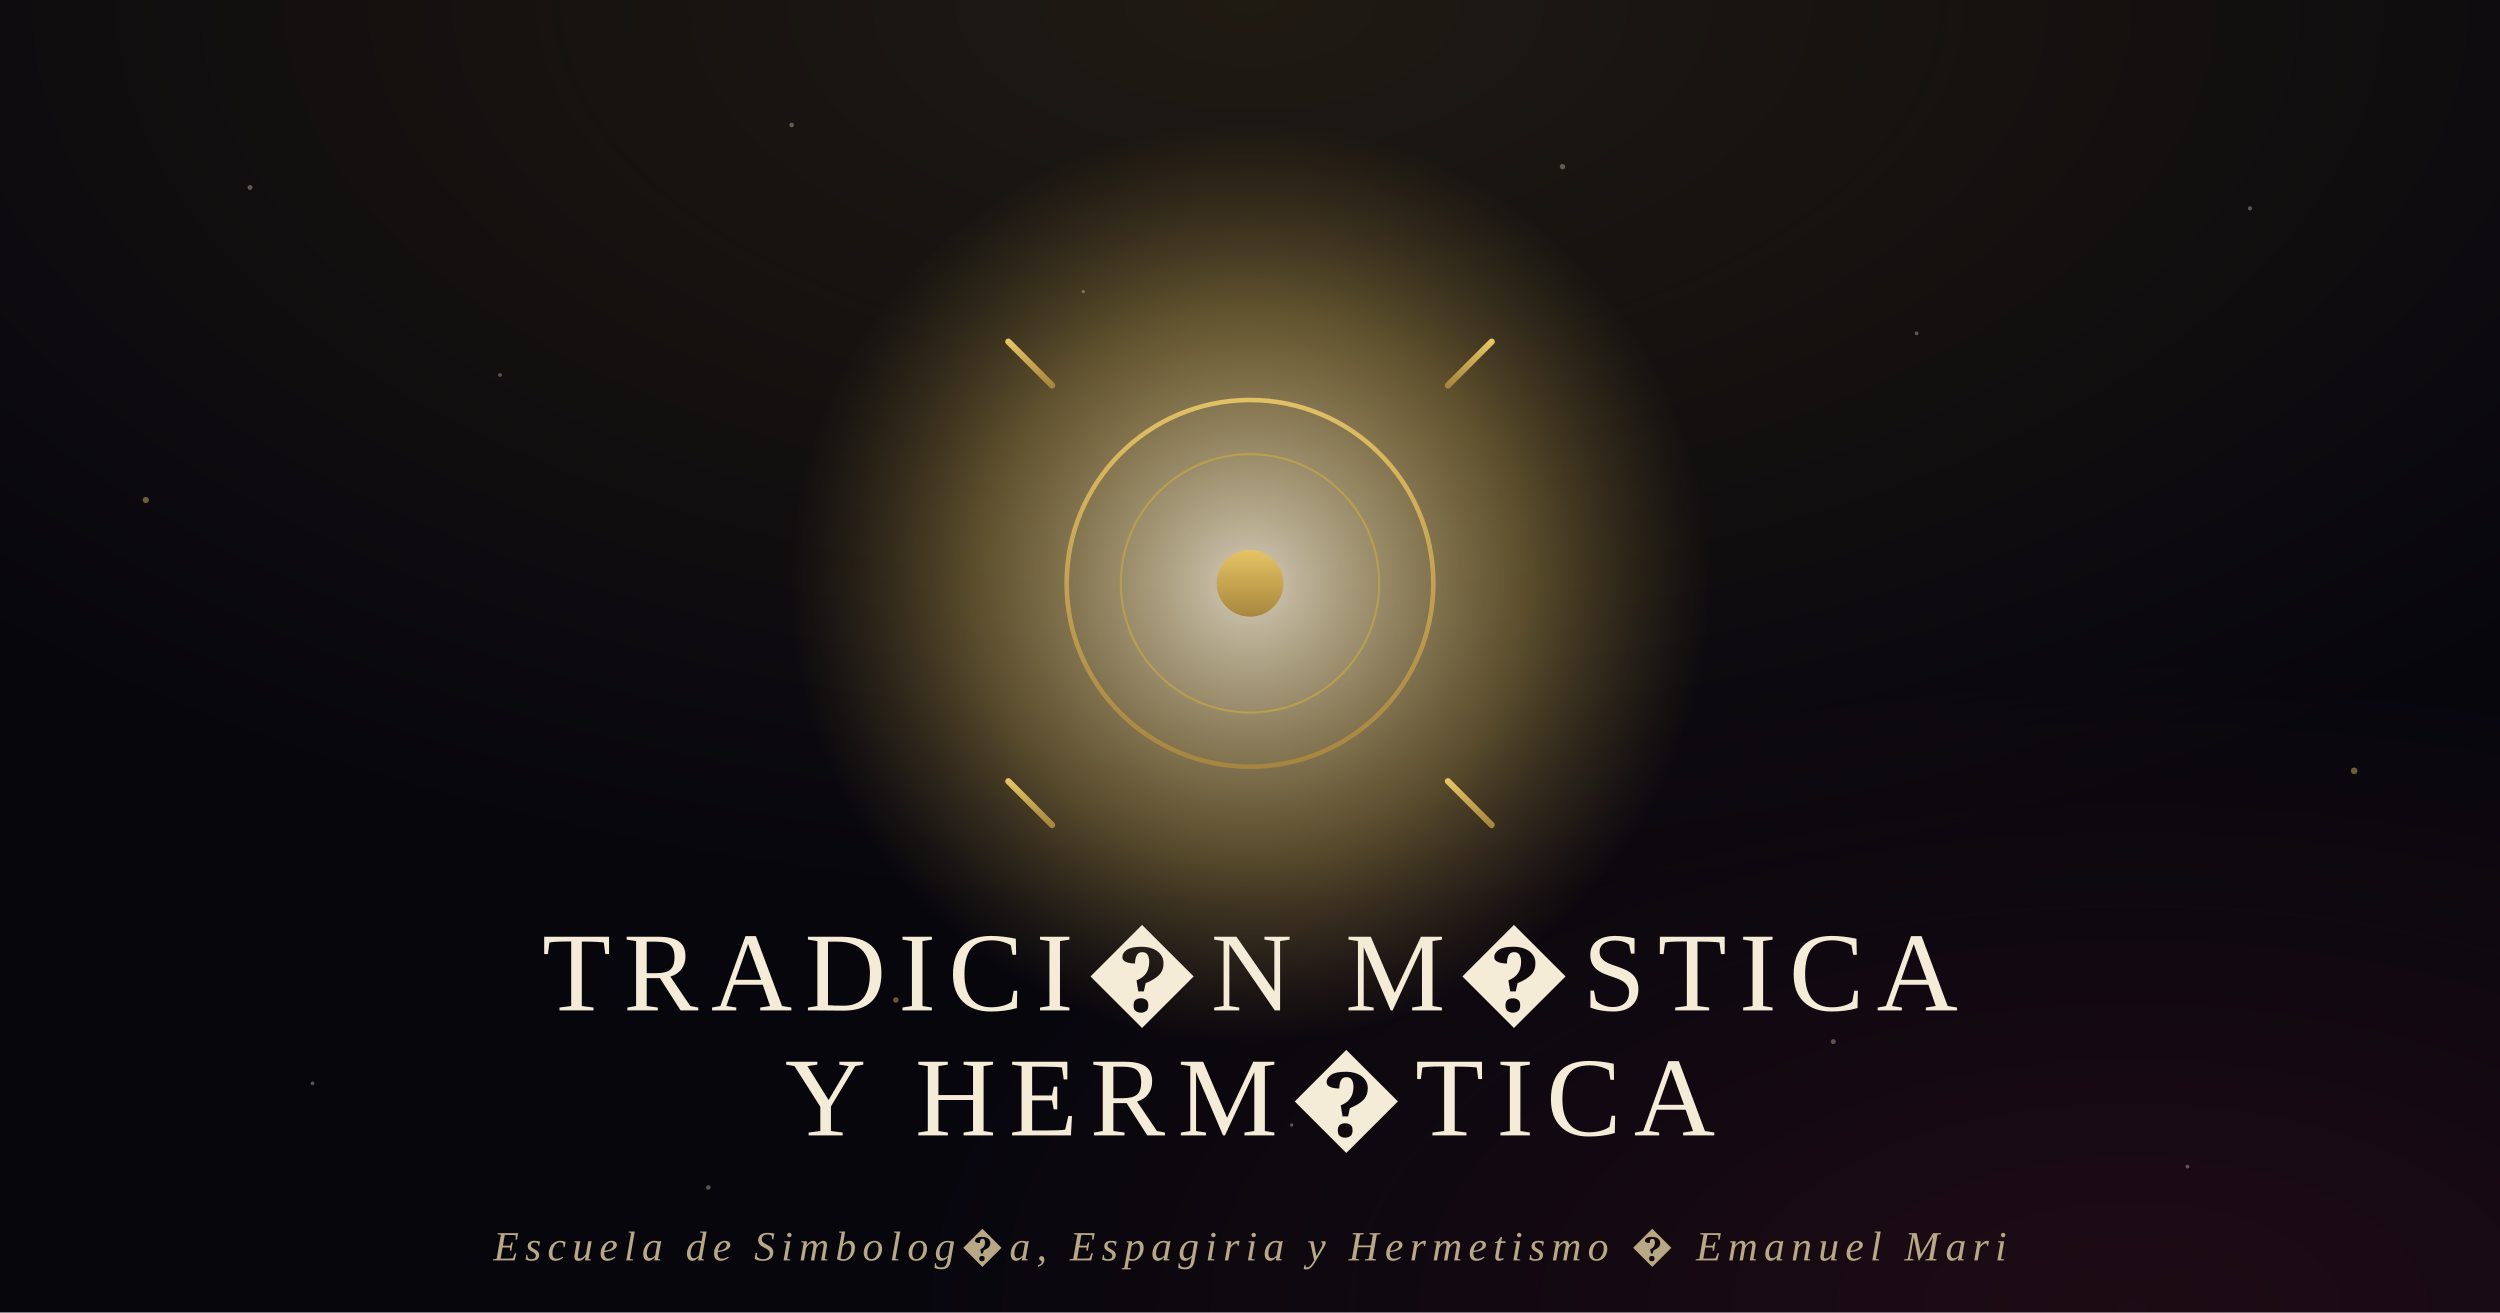
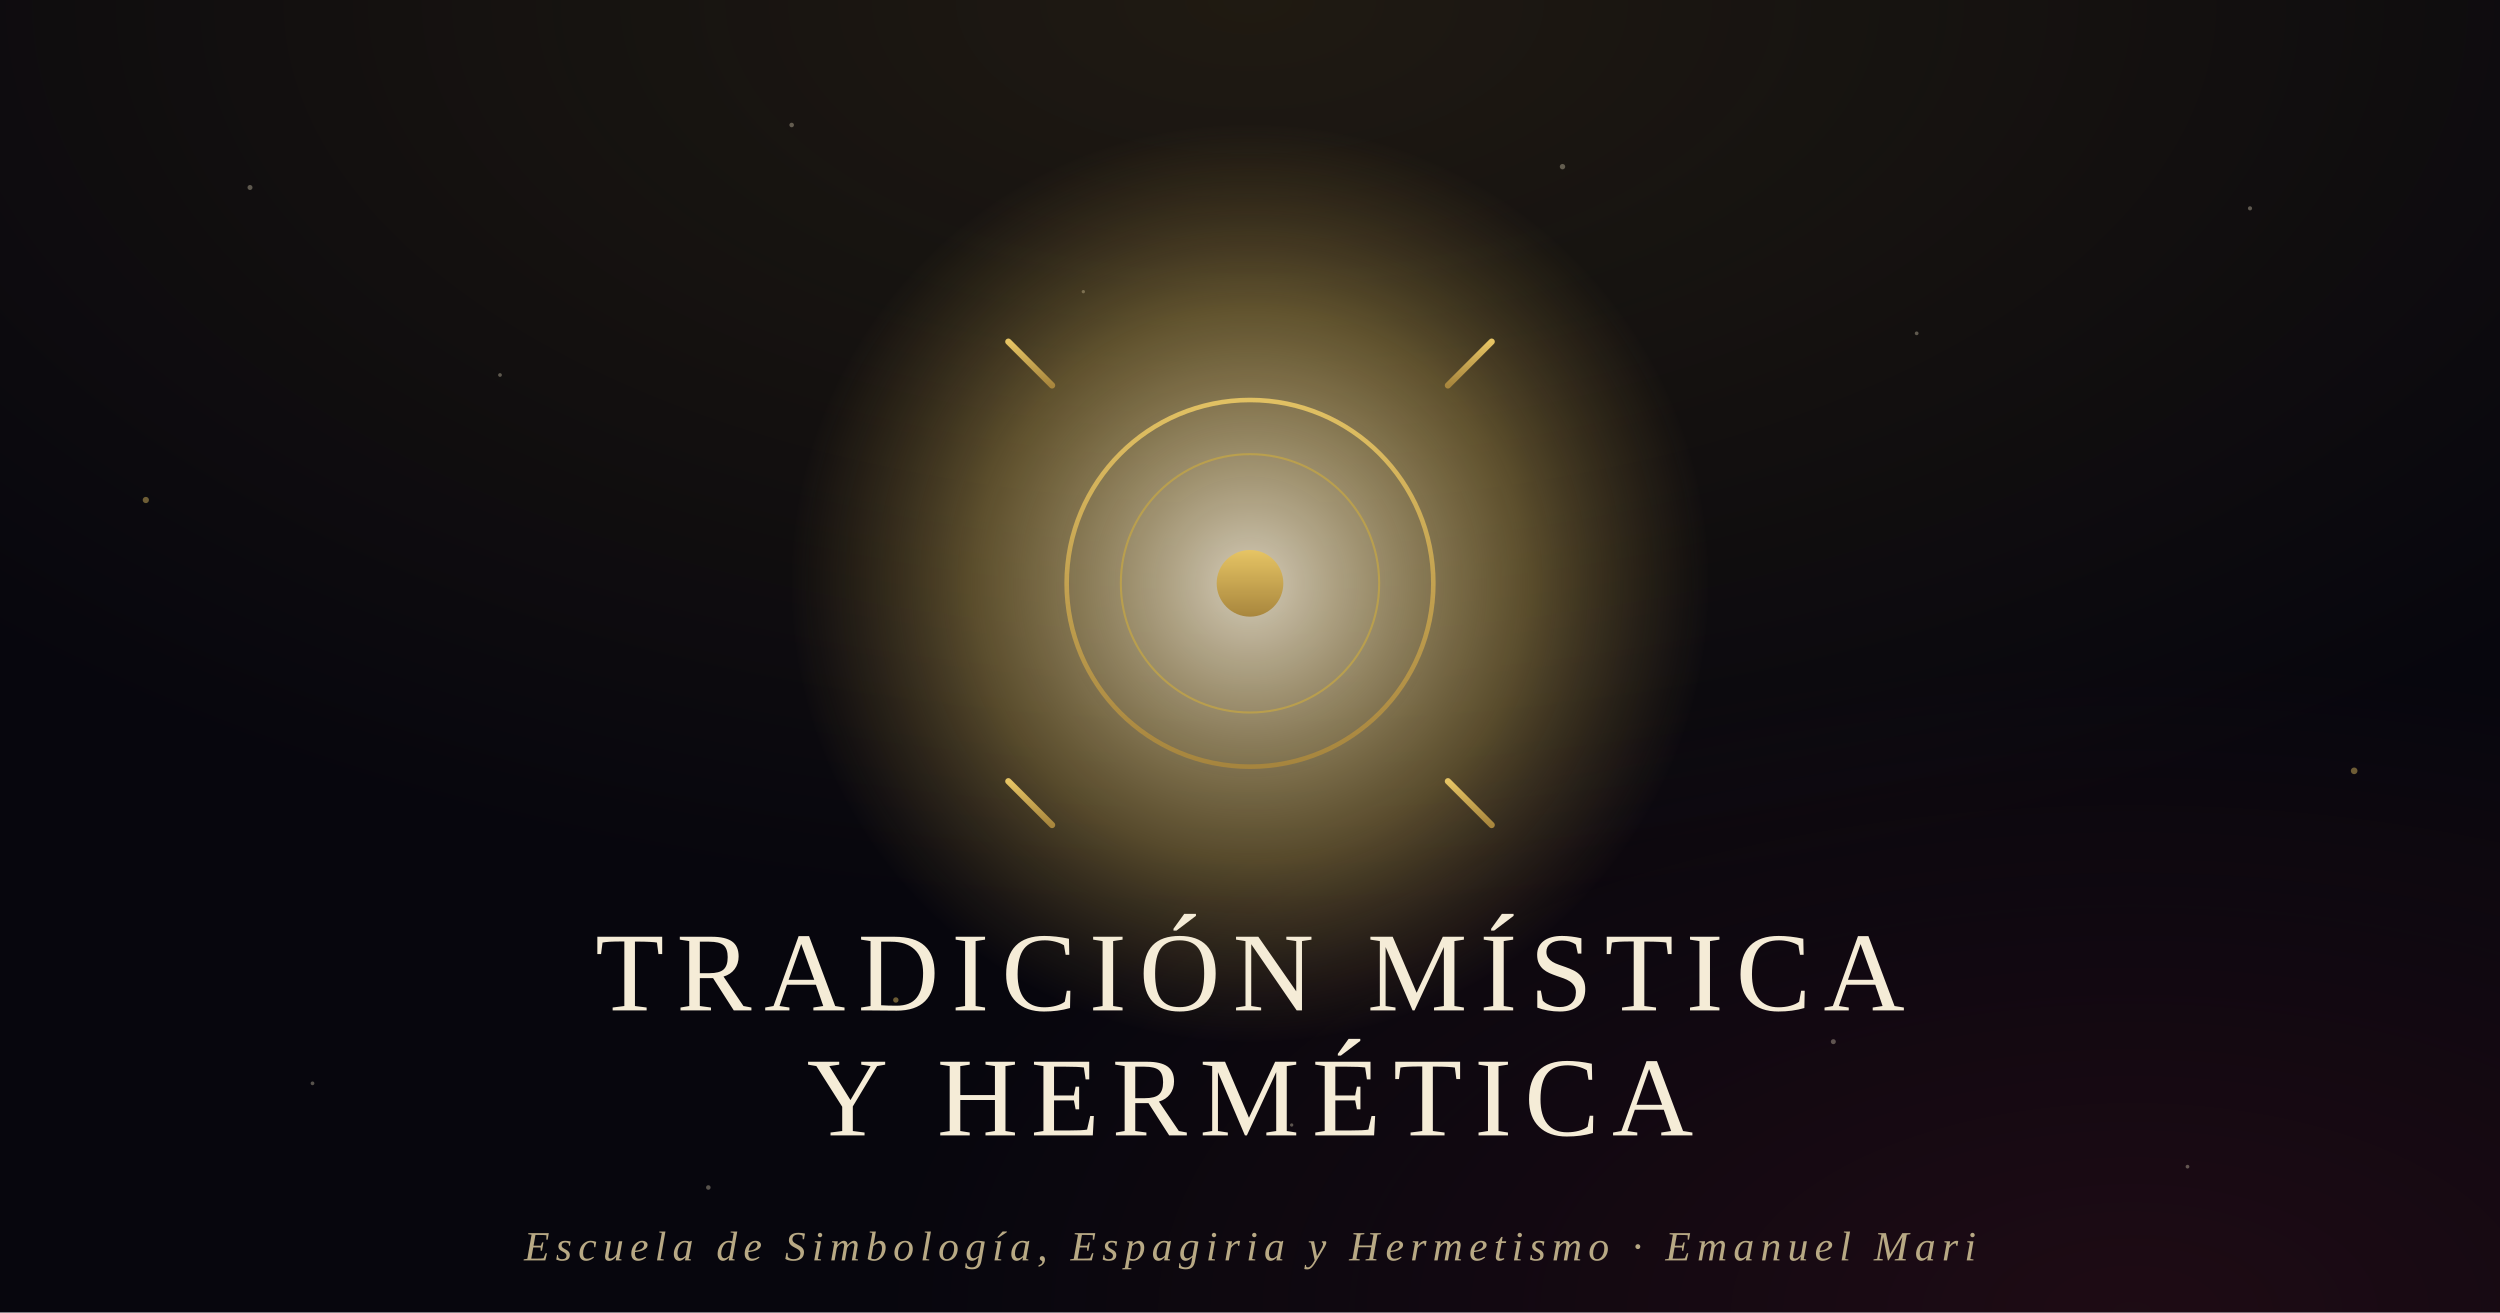
<svg xmlns="http://www.w3.org/2000/svg" viewBox="0 0 1200 630" width="1200" height="630">
  <defs>
    <linearGradient id="gold" x1="0" y1="0" x2="0" y2="1">
      <stop offset="0%" stop-color="#e6c464" />
      <stop offset="100%" stop-color="#a8863d" />
    </linearGradient>
    <radialGradient id="glow" cx="50%" cy="50%" r="50%">
      <stop offset="0%" stop-color="#f5ecd7" stop-opacity="0.85" />
      <stop offset="60%" stop-color="#e6c464" stop-opacity="0.35" />
      <stop offset="100%" stop-color="#a8863d" stop-opacity="0" />
    </radialGradient>
    <radialGradient id="bgTop" cx="50%" cy="0%" r="70%">
      <stop offset="0%" stop-color="#d4af37" stop-opacity="0.12" />
      <stop offset="100%" stop-color="#d4af37" stop-opacity="0" />
    </radialGradient>
    <radialGradient id="bgBottom" cx="85%" cy="100%" r="50%">
      <stop offset="0%" stop-color="#6e1e30" stop-opacity="0.22" />
      <stop offset="100%" stop-color="#6e1e30" stop-opacity="0" />
    </radialGradient>
  </defs>
  <rect width="1200" height="630" fill="#07060d" />
  <rect width="1200" height="630" fill="url(#bgTop)" />
  <rect width="1200" height="630" fill="url(#bgBottom)" />
  <g fill="#ede2c4" opacity="0.35">
    <circle cx="120" cy="90" r="1.2" />
    <circle cx="240" cy="180" r="0.9" />
    <circle cx="380" cy="60" r="1.1" />
    <circle cx="520" cy="140" r="0.8" />
    <circle cx="750" cy="80" r="1.3" />
    <circle cx="920" cy="160" r="0.9" />
    <circle cx="1080" cy="100" r="1.0" />
    <circle cx="150" cy="520" r="0.9" />
    <circle cx="340" cy="570" r="1.1" />
    <circle cx="620" cy="540" r="0.8" />
    <circle cx="880" cy="500" r="1.2" />
    <circle cx="1050" cy="560" r="0.9" />
  </g>
  <g fill="#e6c464" opacity="0.45">
    <circle cx="70" cy="240" r="1.5" />
    <circle cx="1130" cy="370" r="1.6" />
    <circle cx="430" cy="480" r="1.3" />
  </g>
  <circle cx="600" cy="280" r="220" fill="url(#glow)" />
  <g transform="translate(600 280)">
    <g stroke="url(#gold)" stroke-width="3" stroke-linecap="round">
      <line x1="0" y1="-165" x2="0" y2="-135" />
      <line x1="0" y1="135" x2="0" y2="165" />
      <line x1="-165" y1="0" x2="-135" y2="0" />
      <line x1="135" y1="0" x2="165" y2="0" />
      <line x1="-116" y1="-116" x2="-95" y2="-95" />
      <line x1="95" y1="95" x2="116" y2="116" />
      <line x1="95" y1="-95" x2="116" y2="-116" />
      <line x1="-116" y1="95" x2="-95" y2="116" />
    </g>
    <g stroke="url(#gold)" stroke-width="1.8" stroke-linecap="round" opacity="0.55">
      <line x1="0" y1="-152" x2="0" y2="-138" transform="rotate(22.5)" />
      <line x1="0" y1="-152" x2="0" y2="-138" transform="rotate(67.5)" />
      <line x1="0" y1="-152" x2="0" y2="-138" transform="rotate(112.5)" />
      <line x1="0" y1="-152" x2="0" y2="-138" transform="rotate(157.5)" />
      <line x1="0" y1="-152" x2="0" y2="-138" transform="rotate(202.5)" />
      <line x1="0" y1="-152" x2="0" y2="-138" transform="rotate(247.5)" />
      <line x1="0" y1="-152" x2="0" y2="-138" transform="rotate(292.5)" />
      <line x1="0" y1="-152" x2="0" y2="-138" transform="rotate(337.5)" />
    </g>
    <circle r="88" fill="none" stroke="url(#gold)" stroke-width="2.2" opacity="0.95" />
    <circle r="62" fill="none" stroke="#d4af37" stroke-width="1" opacity="0.55" />
    <circle r="16" fill="url(#gold)" />
  </g>
-   <text x="600" y="485" text-anchor="middle" font-family="'Cinzel', 'Trajan Pro', Georgia, 'Times New Roman', serif" font-size="54" font-weight="500" fill="#f5ecd7" letter-spacing="6">TRADICI�N M�STICA</text>
-   <text x="600" y="545" text-anchor="middle" font-family="'Cinzel', 'Trajan Pro', Georgia, 'Times New Roman', serif" font-size="54" font-weight="500" fill="#f5ecd7" letter-spacing="6">Y HERM�TICA</text>
+   <text x="600" y="485" text-anchor="middle" font-family="'Cinzel', 'Trajan Pro', Georgia, 'Times New Roman', serif" font-size="54" font-weight="500" fill="#f5ecd7" letter-spacing="6">TRADICIÓN MÍSTICA</text>
+   <text x="600" y="545" text-anchor="middle" font-family="'Cinzel', 'Trajan Pro', Georgia, 'Times New Roman', serif" font-size="54" font-weight="500" fill="#f5ecd7" letter-spacing="6">Y HERMÉTICA</text>
  <line x1="460" y1="580" x2="740" y2="580" stroke="url(#gold)" stroke-width="1" opacity="0.6" />
-   <text x="600" y="605" text-anchor="middle" font-family="'Cormorant Garamond', Georgia, 'Times New Roman', serif" font-size="20" font-style="italic" fill="#b8a984" letter-spacing="3">Escuela de Simbolog�a, Espagiria y Hermetismo � Emanuel Mari</text>
+   <text x="600" y="605" text-anchor="middle" font-family="'Cormorant Garamond', Georgia, 'Times New Roman', serif" font-size="20" font-style="italic" fill="#b8a984" letter-spacing="3">Escuela de Simbología, Espagiria y Hermetismo · Emanuel Mari</text>
</svg>
